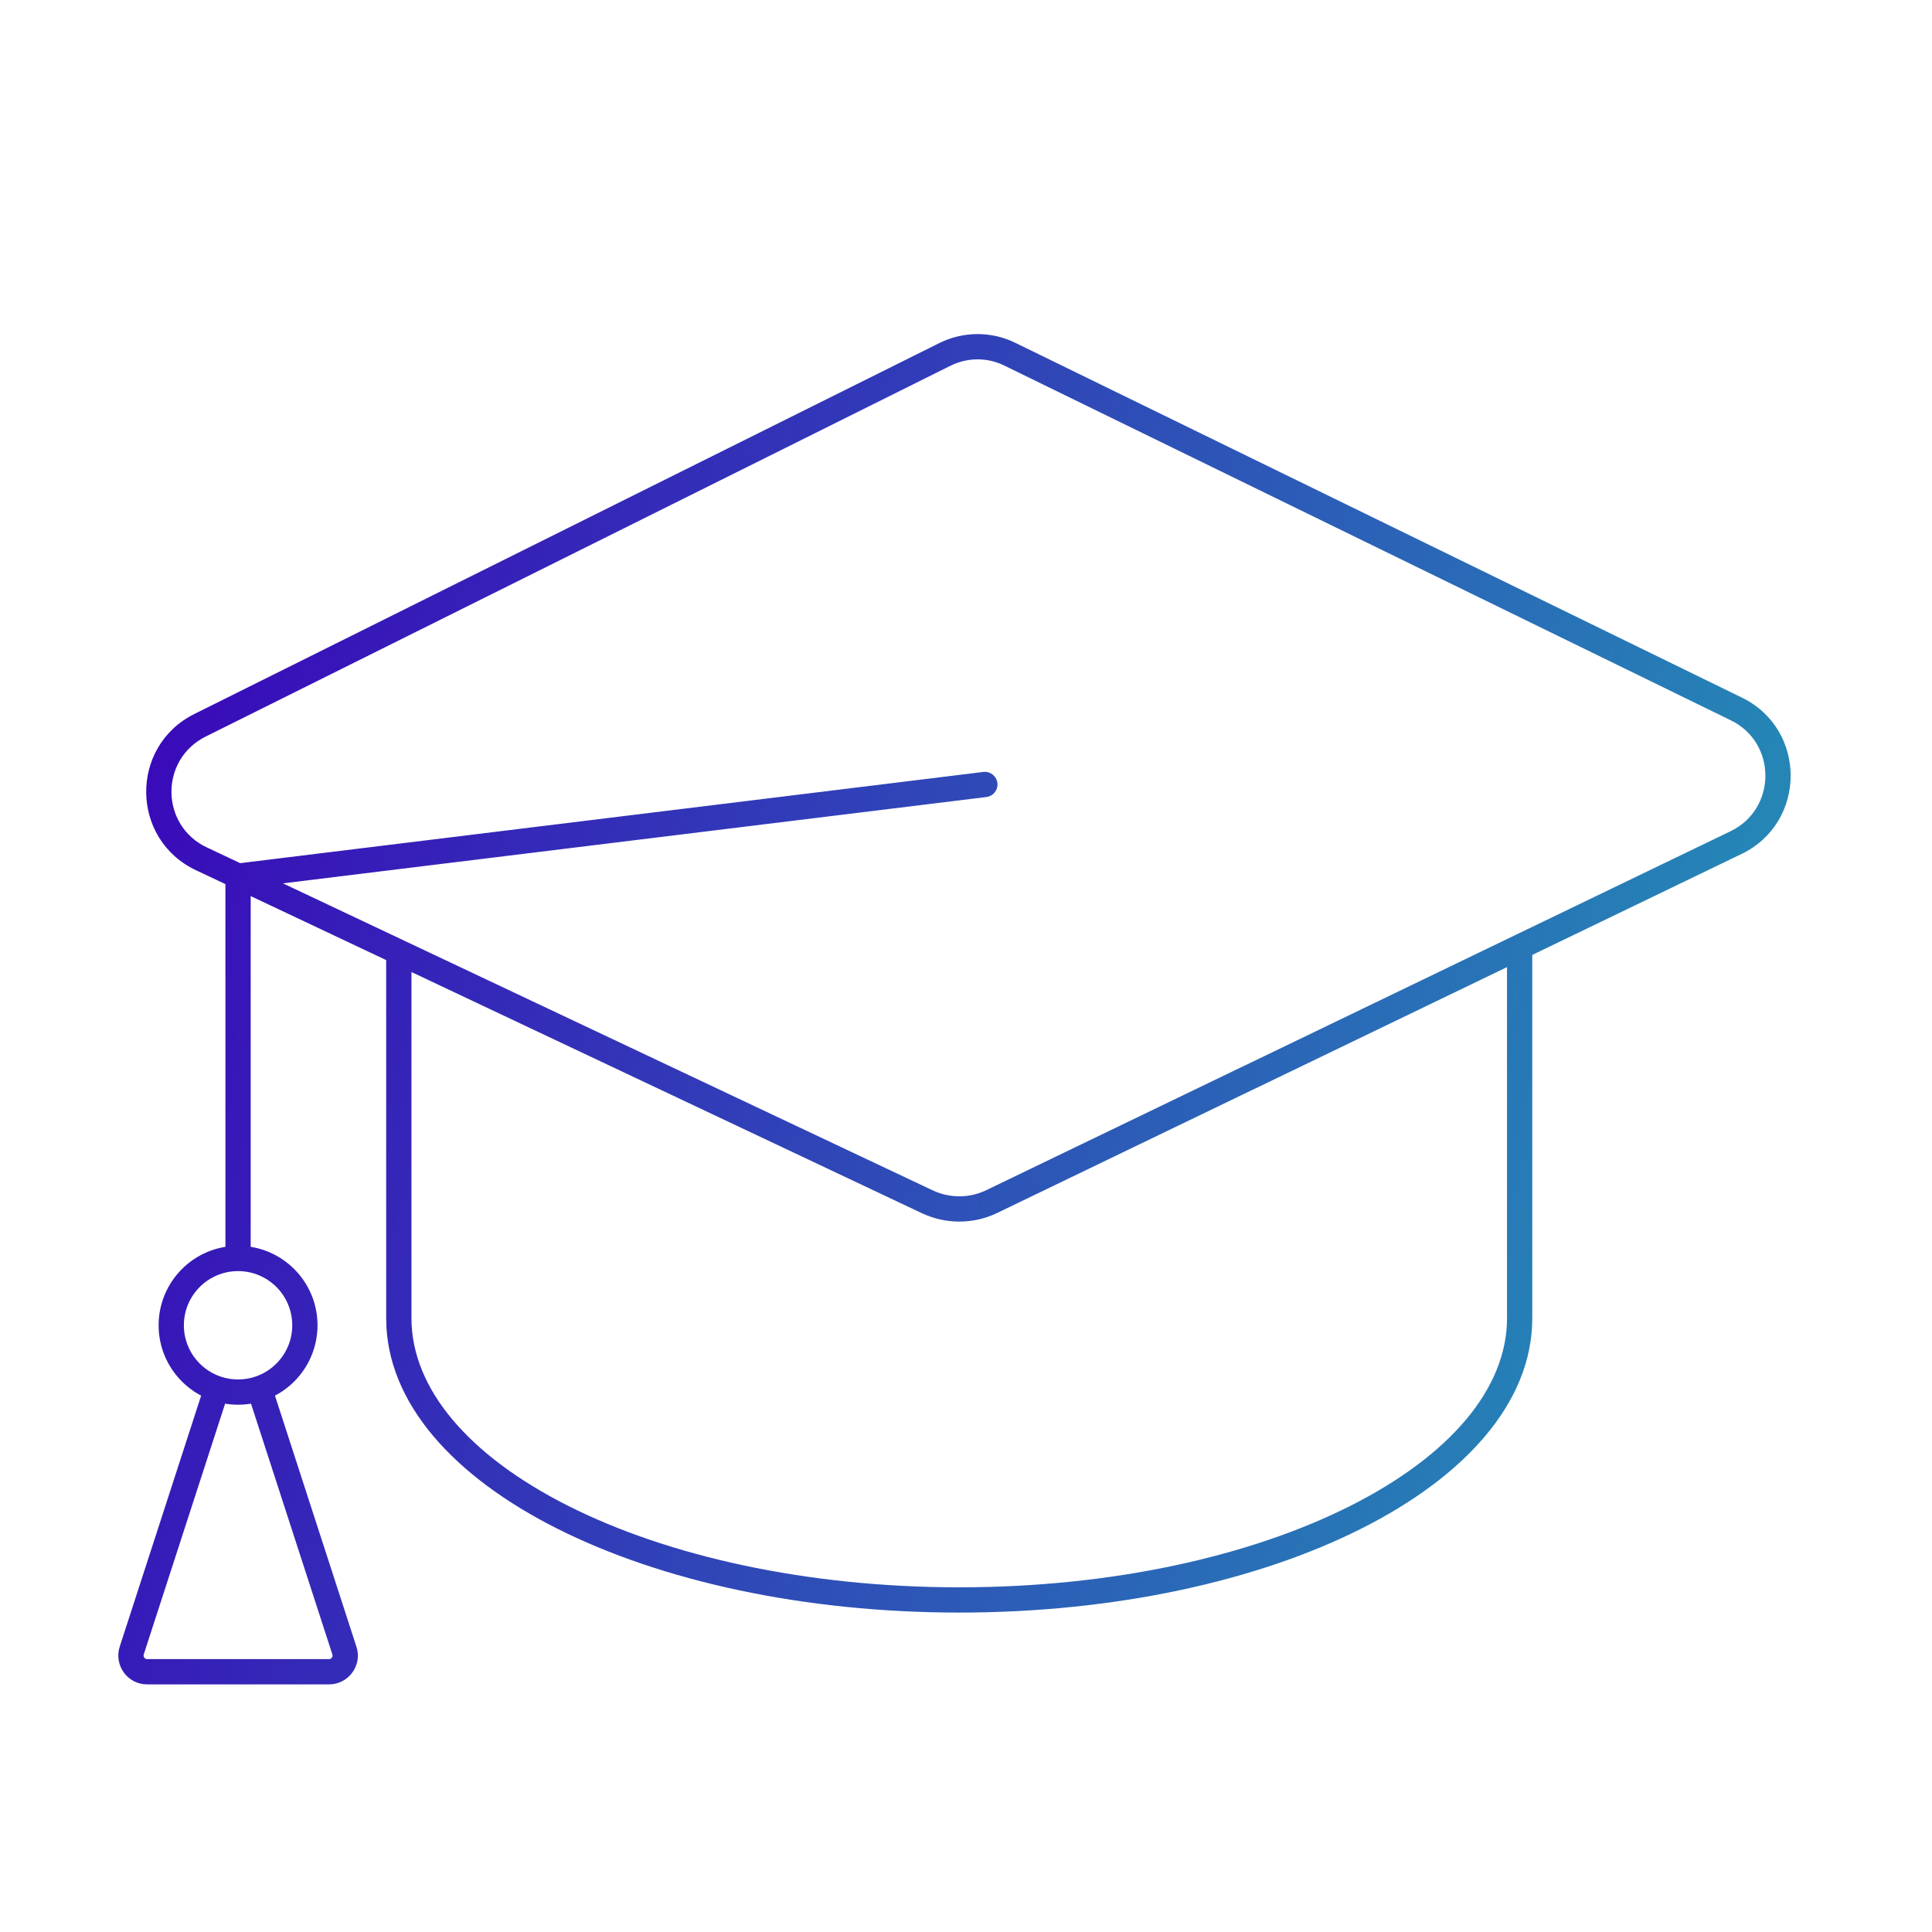
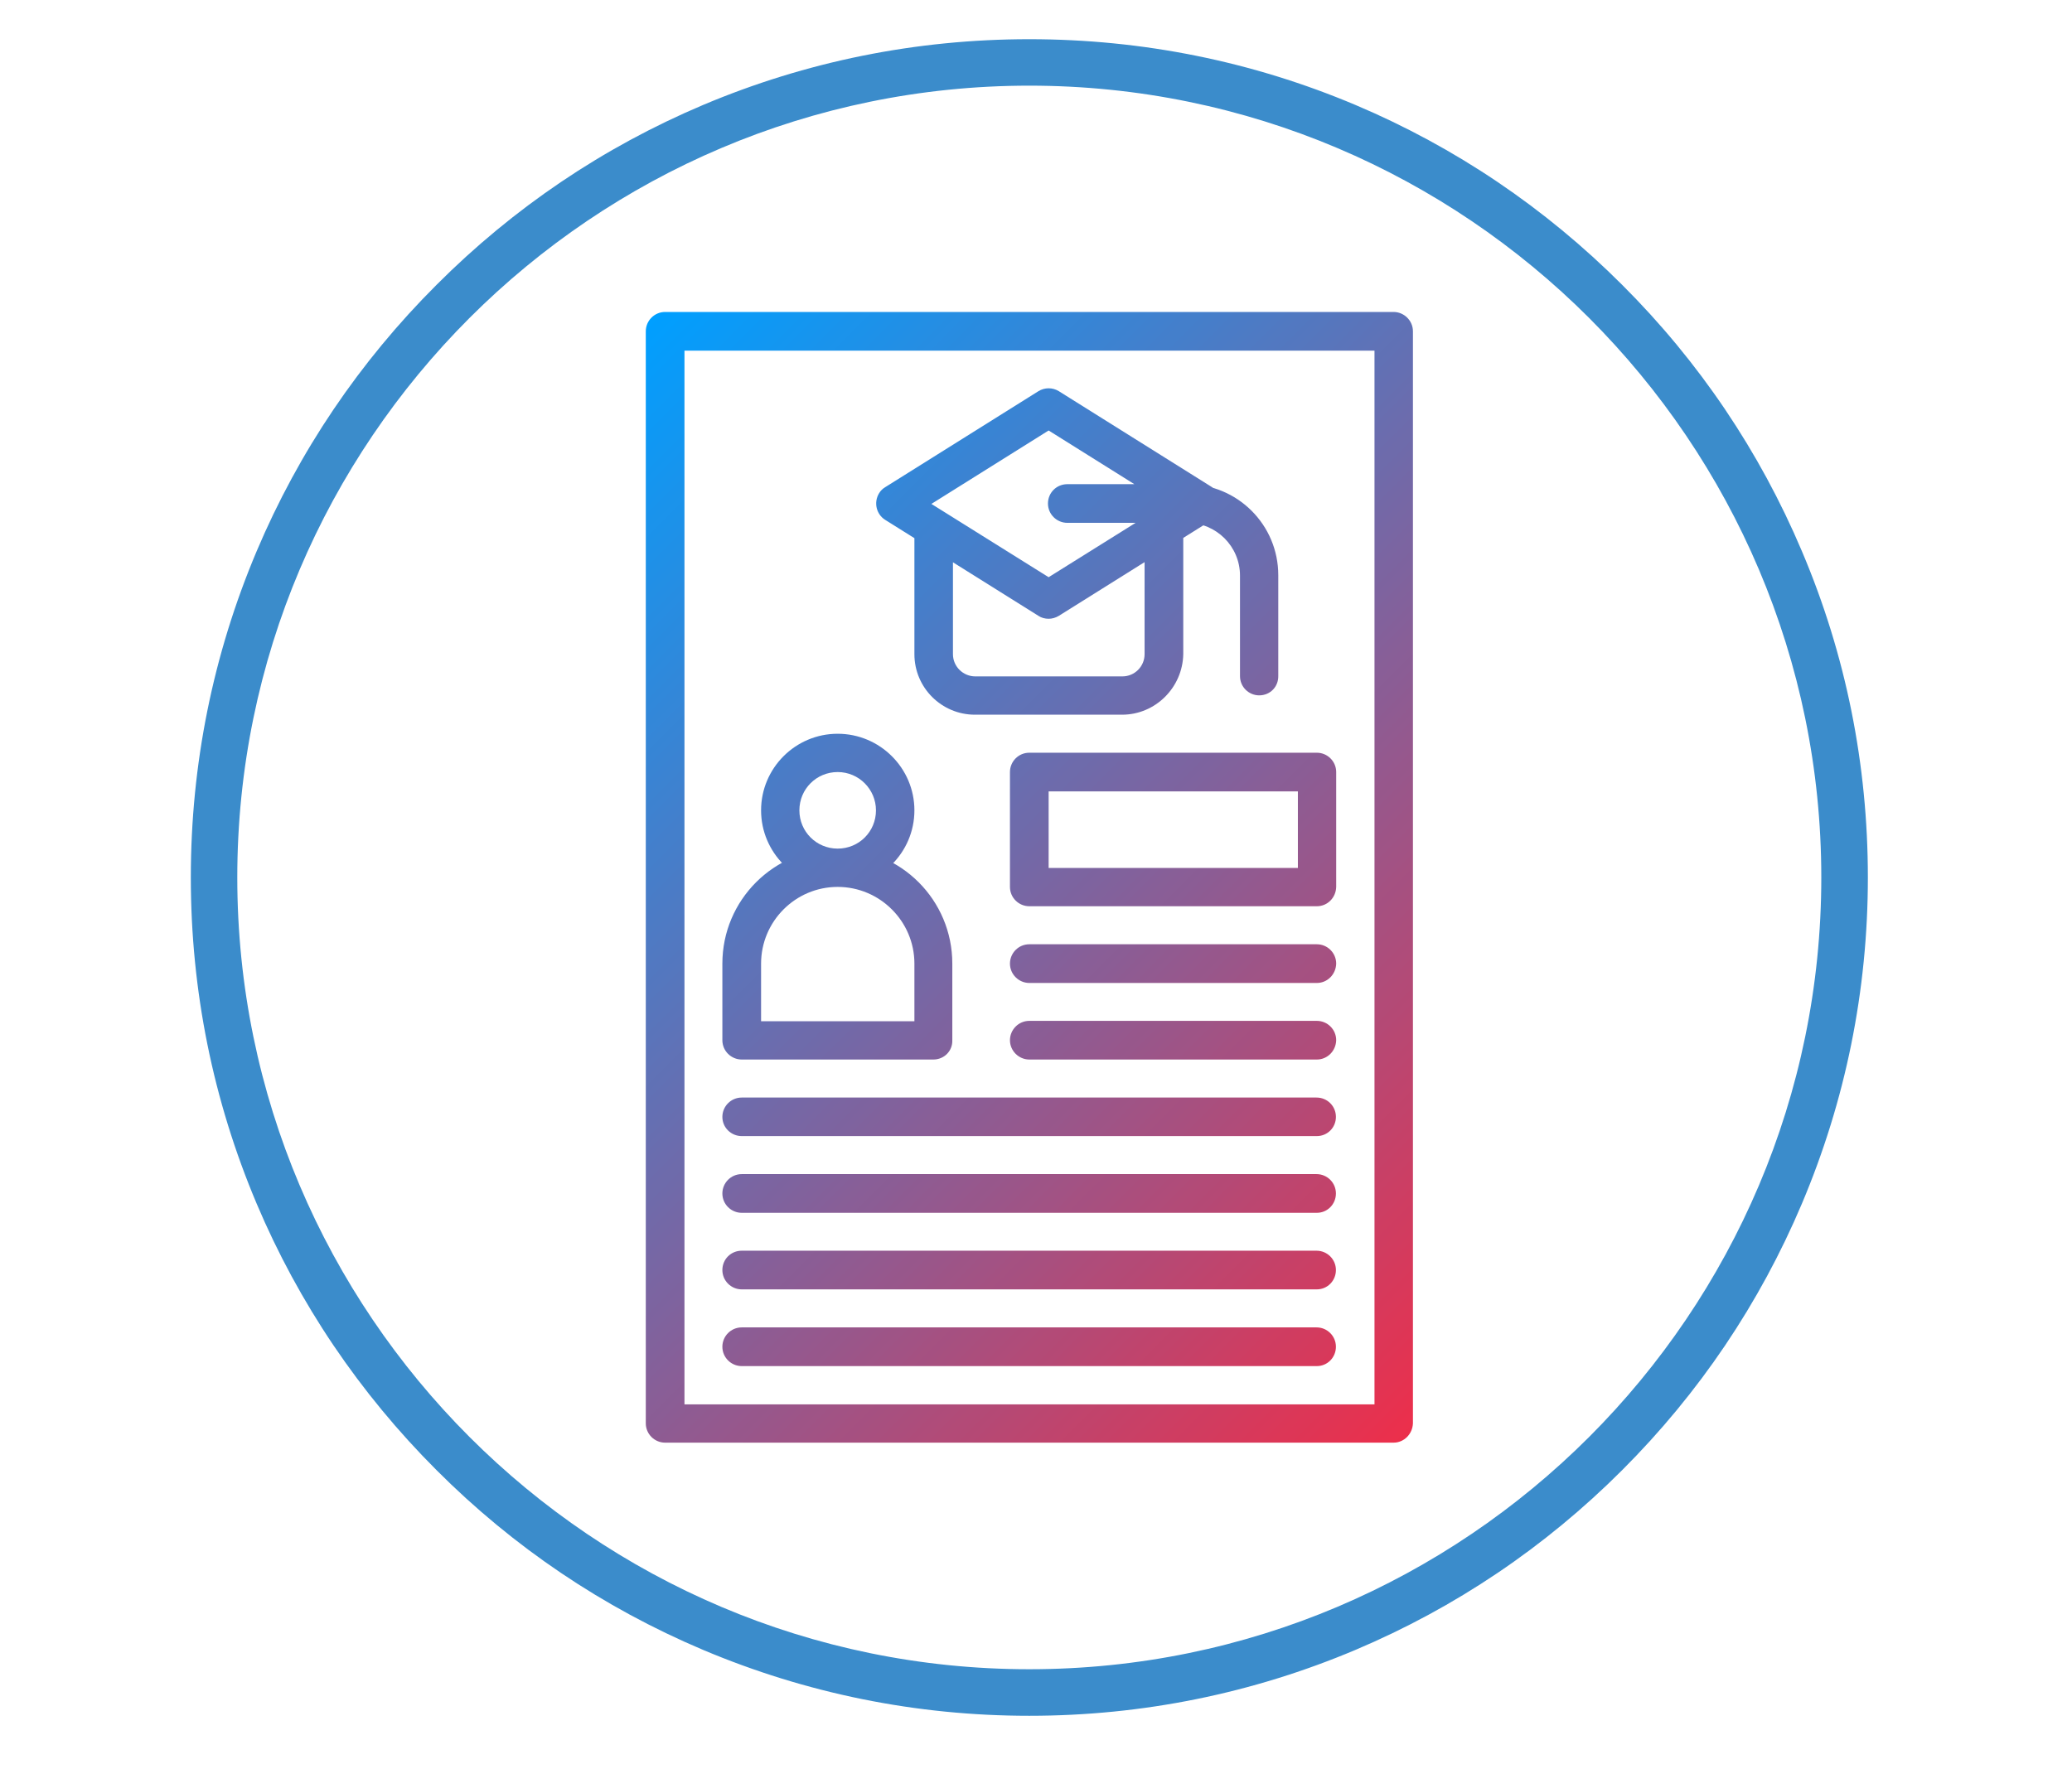
- <svg xmlns="http://www.w3.org/2000/svg" width="98" height="98" viewBox="0 0 98 98" fill="none">
-   <path d="M88.062 42.74L88.34 43.317L88.341 43.317L88.062 42.74ZM63.397 54.638V55.279C63.493 55.279 63.588 55.257 63.675 55.215L63.397 54.638ZM63.39 54.638V53.997C63.293 53.997 63.198 54.019 63.111 54.061L63.39 54.638ZM50.297 60.953L50.575 61.53L50.575 61.53L50.297 60.953ZM47.053 60.967L46.779 61.547L46.782 61.548L47.053 60.967ZM10.222 43.566L10.496 42.986L10.494 42.986L10.222 43.566ZM10.149 36.788L10.435 37.361L10.435 37.361L10.149 36.788ZM47.907 17.988L48.193 18.562L48.195 18.561L47.907 17.988ZM51.238 17.974L50.953 18.548L50.957 18.55L51.238 17.974ZM88.076 35.962L87.795 36.538L87.795 36.538L88.076 35.962ZM77.724 66.862C77.724 66.508 77.438 66.221 77.084 66.221C76.73 66.221 76.443 66.508 76.443 66.862H77.724ZM20.871 66.862C20.871 66.508 20.584 66.221 20.23 66.221C19.876 66.221 19.589 66.508 19.589 66.862H20.871ZM76.442 66.855C76.442 67.209 76.729 67.496 77.083 67.496C77.437 67.496 77.724 67.209 77.724 66.855H76.442ZM77.724 48.309C77.724 47.955 77.437 47.668 77.083 47.668C76.729 47.668 76.442 47.955 76.442 48.309H77.724ZM19.589 66.855C19.589 67.209 19.876 67.496 20.23 67.496C20.584 67.496 20.871 67.209 20.871 66.855H19.589ZM20.871 48.309C20.871 47.955 20.584 47.668 20.23 47.668C19.876 47.668 19.589 47.955 19.589 48.309H20.871ZM50.034 40.429C50.386 40.386 50.635 40.066 50.592 39.715C50.549 39.364 50.229 39.114 49.878 39.157L50.034 40.429ZM12.075 44.442L11.997 43.806C11.676 43.845 11.434 44.118 11.434 44.442H12.075ZM11.434 63.408C11.434 63.762 11.721 64.049 12.075 64.049C12.429 64.049 12.716 63.762 12.716 63.408H11.434ZM17.471 83.728L16.861 83.925L16.862 83.928L17.471 83.728ZM6.681 83.728L6.071 83.53L6.07 83.535L6.681 83.728ZM87.783 42.163L63.118 54.061L63.675 55.215L88.34 43.317L87.783 42.163ZM63.397 53.997H63.39V55.279H63.397V53.997ZM63.111 54.061L50.018 60.376L50.575 61.53L63.668 55.215L63.111 54.061ZM50.018 60.376C49.174 60.783 48.18 60.785 47.323 60.386L46.782 61.548C47.982 62.106 49.378 62.107 50.575 61.53L50.018 60.376ZM10.494 42.986C8.127 41.874 8.09 38.528 10.435 37.361L9.864 36.214C6.561 37.857 6.61 42.578 9.95 44.146L10.494 42.986ZM10.435 37.361L48.193 18.562L47.621 17.415L9.864 36.214L10.435 37.361ZM48.195 18.561C49.067 18.122 50.086 18.117 50.953 18.548L51.523 17.4C50.291 16.788 48.847 16.797 47.619 17.416L48.195 18.561ZM50.957 18.55L87.795 36.538L88.357 35.386L51.519 17.398L50.957 18.55ZM87.795 36.538C90.138 37.679 90.133 41.027 87.783 42.163L88.341 43.317C91.653 41.716 91.663 36.997 88.357 35.386L87.795 36.538ZM76.443 66.862C76.443 70.437 73.545 73.845 68.471 76.397C63.435 78.93 56.432 80.516 48.66 80.516V81.797C56.589 81.797 63.797 80.183 69.047 77.542C74.26 74.92 77.724 71.18 77.724 66.862H76.443ZM48.66 80.516C40.889 80.516 33.884 78.93 28.846 76.397C23.77 73.844 20.871 70.437 20.871 66.862H19.589C19.589 71.18 23.055 74.92 28.27 77.542C33.522 80.183 40.732 81.797 48.66 81.797V80.516ZM77.724 66.855V48.309H76.442V66.855H77.724ZM20.871 66.855V48.309H19.589V66.855H20.871ZM49.878 39.157L11.997 43.806L12.153 45.078L50.034 40.429L49.878 39.157ZM11.434 44.442V63.408H12.716V44.442H11.434ZM14.824 67.224C14.824 68.742 13.593 69.972 12.076 69.972V71.254C14.301 71.254 16.106 69.45 16.106 67.224H14.824ZM12.076 69.972C10.558 69.972 9.327 68.742 9.327 67.224H8.046C8.046 69.45 9.85 71.254 12.076 71.254V69.972ZM9.327 67.224C9.327 65.706 10.558 64.476 12.076 64.476V63.194C9.85 63.194 8.046 64.998 8.046 67.224H9.327ZM12.076 64.476C13.593 64.476 14.824 65.706 14.824 67.224H16.106C16.106 64.998 14.301 63.194 12.076 63.194V64.476ZM12.545 70.623L16.861 83.925L18.08 83.53L13.764 70.227L12.545 70.623ZM16.862 83.928C16.897 84.035 16.817 84.158 16.689 84.158V85.44C17.676 85.44 18.392 84.477 18.08 83.527L16.862 83.928ZM16.689 84.158H7.463V85.44H16.689V84.158ZM7.463 84.158C7.345 84.158 7.254 84.042 7.292 83.92L6.07 83.535C5.775 84.47 6.466 85.44 7.463 85.44V84.158ZM7.29 83.925L11.606 70.623L10.387 70.227L6.071 83.53L7.29 83.925ZM47.326 60.388L10.496 42.986L9.948 44.145L46.779 61.547L47.326 60.388Z" fill="url(#paint0_linear_11108_65903)" />
+ <svg xmlns="http://www.w3.org/2000/svg" width="82" zoomAndPan="magnify" viewBox="0 0 61.5 52.5" height="70" preserveAspectRatio="xMidYMid meet" version="1.0">
  <defs>
-     <linearGradient id="paint0_linear_11108_65903" x1="6.642" y1="17.587" x2="89.908" y2="40.786" gradientUnits="userSpaceOnUse">
-       <stop stop-color="#3B00B9" />
-       <stop offset="1" stop-color="#2586B6" />
+     <clipPath id="249d77c0c9">
+       <path d="M 5.664 1.164 L 55.441 1.164 L 55.441 50.941 L 5.664 50.941 Z M 5.664 1.164 " clip-rule="nonzero" />
+     </clipPath>
+     <clipPath id="533b852fee">
+       <path d="M 19 9 L 42 9 L 42 43 L 19 43 Z M 19 9 " clip-rule="nonzero" />
+     </clipPath>
+     <clipPath id="c9a247de79">
+       <path d="M 41.363 42.832 L 19.742 42.832 C 19.43 42.832 19.168 42.578 19.168 42.258 L 19.168 9.836 C 19.168 9.523 19.422 9.262 19.742 9.262 L 41.363 9.262 C 41.672 9.262 41.938 9.516 41.938 9.836 L 41.938 42.258 C 41.926 42.578 41.672 42.832 41.363 42.832 Z M 20.316 41.695 L 40.797 41.695 L 40.797 10.41 L 20.316 10.41 Z M 31.125 18.371 C 31.02 18.371 30.91 18.344 30.824 18.285 L 26.273 15.434 C 26.012 15.27 25.926 14.922 26.09 14.648 C 26.137 14.57 26.195 14.512 26.273 14.465 L 30.824 11.613 C 31.008 11.5 31.242 11.5 31.426 11.613 L 35.977 14.465 C 36.238 14.629 36.328 14.977 36.16 15.25 C 36.113 15.328 36.055 15.387 35.977 15.434 L 31.426 18.285 C 31.328 18.344 31.223 18.371 31.125 18.371 Z M 27.645 14.961 L 31.125 17.137 L 34.605 14.961 L 31.125 12.781 Z M 33.305 21.219 L 28.938 21.219 C 27.945 21.219 27.141 20.414 27.141 19.422 L 27.141 15.68 C 27.141 15.367 27.391 15.105 27.715 15.105 C 28.023 15.105 28.285 15.359 28.285 15.68 L 28.285 19.422 C 28.285 19.789 28.586 20.082 28.949 20.082 L 33.312 20.082 C 33.684 20.082 33.973 19.781 33.973 19.422 L 33.973 15.68 C 33.973 15.367 34.227 15.105 34.547 15.105 C 34.859 15.105 35.121 15.359 35.121 15.68 L 35.121 19.422 C 35.102 20.414 34.293 21.219 33.305 21.219 Z M 37.375 20.645 C 37.066 20.645 36.805 20.395 36.805 20.074 L 36.805 17.09 C 36.805 16.223 36.102 15.523 35.238 15.523 L 31.68 15.523 C 31.367 15.523 31.105 15.27 31.105 14.949 C 31.105 14.629 31.359 14.375 31.68 14.375 L 35.238 14.375 C 36.734 14.375 37.941 15.582 37.941 17.078 L 37.941 20.062 C 37.949 20.395 37.695 20.645 37.375 20.645 Z M 24.863 26.332 C 23.609 26.332 22.59 25.312 22.59 24.059 C 22.59 22.805 23.609 21.785 24.863 21.785 C 26.117 21.785 27.141 22.805 27.141 24.059 C 27.141 25.312 26.117 26.332 24.863 26.332 Z M 24.863 22.922 C 24.234 22.922 23.727 23.426 23.727 24.059 C 23.727 24.691 24.234 25.195 24.863 25.195 C 25.496 25.195 26 24.691 26 24.059 C 26 23.438 25.496 22.922 24.863 22.922 Z M 27.703 31.457 L 22.016 31.457 C 21.703 31.457 21.441 31.203 21.441 30.883 L 21.441 28.609 C 21.441 26.723 22.969 25.195 24.855 25.195 C 26.742 25.195 28.266 26.723 28.266 28.609 L 28.266 30.883 C 28.277 31.203 28.023 31.457 27.703 31.457 Z M 22.59 30.32 L 27.141 30.32 L 27.141 28.609 C 27.141 27.355 26.117 26.332 24.863 26.332 C 23.609 26.332 22.59 27.355 22.59 28.609 Z M 39.086 26.906 L 30.551 26.906 C 30.242 26.906 29.977 26.656 29.977 26.332 L 29.977 22.922 C 29.977 22.609 30.23 22.348 30.551 22.348 L 39.086 22.348 C 39.398 22.348 39.66 22.602 39.66 22.922 L 39.66 26.332 C 39.652 26.656 39.398 26.906 39.086 26.906 Z M 31.125 25.77 L 38.523 25.77 L 38.523 23.496 L 31.125 23.496 Z M 39.086 29.184 L 30.551 29.184 C 30.242 29.184 29.977 28.93 29.977 28.609 C 29.977 28.297 30.23 28.035 30.551 28.035 L 39.086 28.035 C 39.398 28.035 39.66 28.289 39.66 28.609 C 39.652 28.93 39.398 29.184 39.086 29.184 Z M 39.086 31.457 L 30.551 31.457 C 30.242 31.457 29.977 31.203 29.977 30.883 C 29.977 30.574 30.23 30.309 30.551 30.309 L 39.086 30.309 C 39.398 30.309 39.66 30.562 39.66 30.883 C 39.652 31.203 39.398 31.457 39.086 31.457 Z M 39.086 33.73 L 22.016 33.73 C 21.703 33.73 21.441 33.48 21.441 33.16 C 21.441 32.848 21.695 32.586 22.016 32.586 L 39.078 32.586 C 39.391 32.586 39.652 32.836 39.652 33.16 C 39.652 33.48 39.398 33.73 39.086 33.73 Z M 39.086 36.008 L 22.016 36.008 C 21.703 36.008 21.441 35.754 21.441 35.434 C 21.441 35.121 21.695 34.859 22.016 34.859 L 39.078 34.859 C 39.391 34.859 39.652 35.113 39.652 35.434 C 39.652 35.754 39.398 36.008 39.086 36.008 Z M 39.086 38.281 L 22.016 38.281 C 21.703 38.281 21.441 38.027 21.441 37.707 C 21.441 37.387 21.695 37.133 22.016 37.133 L 39.078 37.133 C 39.391 37.133 39.652 37.387 39.652 37.707 C 39.652 38.027 39.398 38.281 39.086 38.281 Z M 39.086 40.559 L 22.016 40.559 C 21.703 40.559 21.441 40.305 21.441 39.984 C 21.441 39.672 21.695 39.41 22.016 39.41 L 39.078 39.41 C 39.391 39.41 39.652 39.664 39.652 39.984 C 39.652 40.305 39.398 40.559 39.086 40.559 Z M 39.086 40.559 " clip-rule="nonzero" />
+     </clipPath>
+     <linearGradient x1="111.1" gradientTransform="matrix(0.0972186, 0, 0, -0.0972186, 5.663722, 51.1341)" y1="402.9" x2="400.85" gradientUnits="userSpaceOnUse" y2="113.15" id="2235910d8d">
+       <stop stop-opacity="1" stop-color="rgb(0%, 62.399%, 100%)" offset="0" />
+       <stop stop-opacity="1" stop-color="rgb(0.076%, 62.363%, 99.94%)" offset="0.008" />
+       <stop stop-opacity="1" stop-color="rgb(0.517%, 62.152%, 99.603%)" offset="0.012" />
+       <stop stop-opacity="1" stop-color="rgb(0.883%, 61.978%, 99.324%)" offset="0.016" />
+       <stop stop-opacity="1" stop-color="rgb(1.25%, 61.804%, 99.045%)" offset="0.02" />
+       <stop stop-opacity="1" stop-color="rgb(1.616%, 61.63%, 98.766%)" offset="0.023" />
+       <stop stop-opacity="1" stop-color="rgb(1.981%, 61.456%, 98.486%)" offset="0.027" />
+       <stop stop-opacity="1" stop-color="rgb(2.347%, 61.282%, 98.207%)" offset="0.031" />
+       <stop stop-opacity="1" stop-color="rgb(2.711%, 61.108%, 97.928%)" offset="0.035" />
+       <stop stop-opacity="1" stop-color="rgb(3.078%, 60.934%, 97.649%)" offset="0.039" />
+       <stop stop-opacity="1" stop-color="rgb(3.444%, 60.76%, 97.369%)" offset="0.043" />
+       <stop stop-opacity="1" stop-color="rgb(3.81%, 60.587%, 97.09%)" offset="0.047" />
+       <stop stop-opacity="1" stop-color="rgb(4.175%, 60.413%, 96.811%)" offset="0.051" />
+       <stop stop-opacity="1" stop-color="rgb(4.541%, 60.239%, 96.532%)" offset="0.055" />
+       <stop stop-opacity="1" stop-color="rgb(4.907%, 60.065%, 96.252%)" offset="0.059" />
+       <stop stop-opacity="1" stop-color="rgb(5.273%, 59.891%, 95.973%)" offset="0.062" />
+       <stop stop-opacity="1" stop-color="rgb(5.638%, 59.717%, 95.694%)" offset="0.066" />
+       <stop stop-opacity="1" stop-color="rgb(6.004%, 59.543%, 95.416%)" offset="0.07" />
+       <stop stop-opacity="1" stop-color="rgb(6.371%, 59.369%, 95.137%)" offset="0.074" />
+       <stop stop-opacity="1" stop-color="rgb(6.737%, 59.195%, 94.858%)" offset="0.078" />
+       <stop stop-opacity="1" stop-color="rgb(7.101%, 59.021%, 94.579%)" offset="0.082" />
+       <stop stop-opacity="1" stop-color="rgb(7.468%, 58.847%, 94.299%)" offset="0.086" />
+       <stop stop-opacity="1" stop-color="rgb(7.834%, 58.673%, 94.02%)" offset="0.09" />
+       <stop stop-opacity="1" stop-color="rgb(8.2%, 58.499%, 93.741%)" offset="0.094" />
+       <stop stop-opacity="1" stop-color="rgb(8.565%, 58.325%, 93.462%)" offset="0.098" />
+       <stop stop-opacity="1" stop-color="rgb(8.931%, 58.151%, 93.182%)" offset="0.102" />
+       <stop stop-opacity="1" stop-color="rgb(9.296%, 57.977%, 92.903%)" offset="0.105" />
+       <stop stop-opacity="1" stop-color="rgb(9.662%, 57.803%, 92.624%)" offset="0.109" />
+       <stop stop-opacity="1" stop-color="rgb(10.028%, 57.628%, 92.345%)" offset="0.113" />
+       <stop stop-opacity="1" stop-color="rgb(10.394%, 57.454%, 92.065%)" offset="0.117" />
+       <stop stop-opacity="1" stop-color="rgb(10.759%, 57.28%, 91.786%)" offset="0.121" />
+       <stop stop-opacity="1" stop-color="rgb(11.125%, 57.106%, 91.507%)" offset="0.125" />
+       <stop stop-opacity="1" stop-color="rgb(11.491%, 56.932%, 91.228%)" offset="0.129" />
+       <stop stop-opacity="1" stop-color="rgb(11.858%, 56.758%, 90.948%)" offset="0.133" />
+       <stop stop-opacity="1" stop-color="rgb(12.222%, 56.584%, 90.669%)" offset="0.137" />
+       <stop stop-opacity="1" stop-color="rgb(12.589%, 56.41%, 90.39%)" offset="0.141" />
+       <stop stop-opacity="1" stop-color="rgb(12.955%, 56.236%, 90.111%)" offset="0.145" />
+       <stop stop-opacity="1" stop-color="rgb(13.321%, 56.062%, 89.832%)" offset="0.148" />
+       <stop stop-opacity="1" stop-color="rgb(13.686%, 55.888%, 89.552%)" offset="0.152" />
+       <stop stop-opacity="1" stop-color="rgb(14.052%, 55.714%, 89.273%)" offset="0.156" />
+       <stop stop-opacity="1" stop-color="rgb(14.418%, 55.54%, 88.994%)" offset="0.16" />
+       <stop stop-opacity="1" stop-color="rgb(14.784%, 55.367%, 88.715%)" offset="0.164" />
+       <stop stop-opacity="1" stop-color="rgb(15.149%, 55.193%, 88.435%)" offset="0.168" />
+       <stop stop-opacity="1" stop-color="rgb(15.515%, 55.019%, 88.156%)" offset="0.172" />
+       <stop stop-opacity="1" stop-color="rgb(15.88%, 54.845%, 87.877%)" offset="0.176" />
+       <stop stop-opacity="1" stop-color="rgb(16.246%, 54.671%, 87.599%)" offset="0.18" />
+       <stop stop-opacity="1" stop-color="rgb(16.612%, 54.497%, 87.32%)" offset="0.184" />
+       <stop stop-opacity="1" stop-color="rgb(16.978%, 54.323%, 87.041%)" offset="0.188" />
+       <stop stop-opacity="1" stop-color="rgb(17.343%, 54.149%, 86.761%)" offset="0.191" />
+       <stop stop-opacity="1" stop-color="rgb(17.709%, 53.975%, 86.482%)" offset="0.195" />
+       <stop stop-opacity="1" stop-color="rgb(18.076%, 53.801%, 86.203%)" offset="0.199" />
+       <stop stop-opacity="1" stop-color="rgb(18.442%, 53.627%, 85.924%)" offset="0.203" />
+       <stop stop-opacity="1" stop-color="rgb(18.806%, 53.453%, 85.645%)" offset="0.207" />
+       <stop stop-opacity="1" stop-color="rgb(19.173%, 53.279%, 85.365%)" offset="0.211" />
+       <stop stop-opacity="1" stop-color="rgb(19.539%, 53.105%, 85.086%)" offset="0.215" />
+       <stop stop-opacity="1" stop-color="rgb(19.905%, 52.931%, 84.807%)" offset="0.219" />
+       <stop stop-opacity="1" stop-color="rgb(20.27%, 52.757%, 84.528%)" offset="0.223" />
+       <stop stop-opacity="1" stop-color="rgb(20.636%, 52.583%, 84.248%)" offset="0.227" />
+       <stop stop-opacity="1" stop-color="rgb(21.002%, 52.409%, 83.969%)" offset="0.23" />
+       <stop stop-opacity="1" stop-color="rgb(21.368%, 52.235%, 83.69%)" offset="0.234" />
+       <stop stop-opacity="1" stop-color="rgb(21.733%, 52.061%, 83.411%)" offset="0.238" />
+       <stop stop-opacity="1" stop-color="rgb(22.099%, 51.888%, 83.131%)" offset="0.242" />
+       <stop stop-opacity="1" stop-color="rgb(22.464%, 51.712%, 82.852%)" offset="0.246" />
+       <stop stop-opacity="1" stop-color="rgb(22.83%, 51.538%, 82.573%)" offset="0.25" />
+       <stop stop-opacity="1" stop-color="rgb(23.196%, 51.364%, 82.294%)" offset="0.254" />
+       <stop stop-opacity="1" stop-color="rgb(23.563%, 51.19%, 82.014%)" offset="0.258" />
+       <stop stop-opacity="1" stop-color="rgb(23.927%, 51.016%, 81.735%)" offset="0.262" />
+       <stop stop-opacity="1" stop-color="rgb(24.294%, 50.842%, 81.456%)" offset="0.266" />
+       <stop stop-opacity="1" stop-color="rgb(24.66%, 50.668%, 81.177%)" offset="0.27" />
+       <stop stop-opacity="1" stop-color="rgb(25.026%, 50.494%, 80.898%)" offset="0.273" />
+       <stop stop-opacity="1" stop-color="rgb(25.391%, 50.32%, 80.618%)" offset="0.277" />
+       <stop stop-opacity="1" stop-color="rgb(25.757%, 50.146%, 80.339%)" offset="0.281" />
+       <stop stop-opacity="1" stop-color="rgb(26.123%, 49.973%, 80.06%)" offset="0.285" />
+       <stop stop-opacity="1" stop-color="rgb(26.489%, 49.799%, 79.781%)" offset="0.289" />
+       <stop stop-opacity="1" stop-color="rgb(26.854%, 49.625%, 79.501%)" offset="0.293" />
+       <stop stop-opacity="1" stop-color="rgb(27.22%, 49.451%, 79.224%)" offset="0.297" />
+       <stop stop-opacity="1" stop-color="rgb(27.586%, 49.277%, 78.944%)" offset="0.301" />
+       <stop stop-opacity="1" stop-color="rgb(27.953%, 49.103%, 78.665%)" offset="0.305" />
+       <stop stop-opacity="1" stop-color="rgb(28.317%, 48.929%, 78.386%)" offset="0.309" />
+       <stop stop-opacity="1" stop-color="rgb(28.683%, 48.755%, 78.107%)" offset="0.312" />
+       <stop stop-opacity="1" stop-color="rgb(29.048%, 48.581%, 77.827%)" offset="0.316" />
+       <stop stop-opacity="1" stop-color="rgb(29.414%, 48.407%, 77.548%)" offset="0.32" />
+       <stop stop-opacity="1" stop-color="rgb(29.781%, 48.233%, 77.269%)" offset="0.324" />
+       <stop stop-opacity="1" stop-color="rgb(30.147%, 48.059%, 76.99%)" offset="0.328" />
+       <stop stop-opacity="1" stop-color="rgb(30.511%, 47.885%, 76.711%)" offset="0.332" />
+       <stop stop-opacity="1" stop-color="rgb(30.878%, 47.711%, 76.431%)" offset="0.336" />
+       <stop stop-opacity="1" stop-color="rgb(31.244%, 47.537%, 76.152%)" offset="0.34" />
+       <stop stop-opacity="1" stop-color="rgb(31.61%, 47.363%, 75.873%)" offset="0.344" />
+       <stop stop-opacity="1" stop-color="rgb(31.975%, 47.189%, 75.594%)" offset="0.348" />
+       <stop stop-opacity="1" stop-color="rgb(32.341%, 47.015%, 75.314%)" offset="0.352" />
+       <stop stop-opacity="1" stop-color="rgb(32.707%, 46.841%, 75.035%)" offset="0.355" />
+       <stop stop-opacity="1" stop-color="rgb(33.073%, 46.667%, 74.756%)" offset="0.359" />
+       <stop stop-opacity="1" stop-color="rgb(33.438%, 46.494%, 74.477%)" offset="0.363" />
+       <stop stop-opacity="1" stop-color="rgb(33.804%, 46.32%, 74.197%)" offset="0.367" />
+       <stop stop-opacity="1" stop-color="rgb(34.171%, 46.146%, 73.918%)" offset="0.371" />
+       <stop stop-opacity="1" stop-color="rgb(34.537%, 45.972%, 73.639%)" offset="0.375" />
+       <stop stop-opacity="1" stop-color="rgb(34.901%, 45.796%, 73.36%)" offset="0.379" />
+       <stop stop-opacity="1" stop-color="rgb(35.268%, 45.622%, 73.08%)" offset="0.383" />
+       <stop stop-opacity="1" stop-color="rgb(35.632%, 45.448%, 72.801%)" offset="0.387" />
+       <stop stop-opacity="1" stop-color="rgb(35.999%, 45.274%, 72.522%)" offset="0.391" />
+       <stop stop-opacity="1" stop-color="rgb(36.365%, 45.1%, 72.243%)" offset="0.395" />
+       <stop stop-opacity="1" stop-color="rgb(36.731%, 44.926%, 71.964%)" offset="0.398" />
+       <stop stop-opacity="1" stop-color="rgb(37.096%, 44.753%, 71.684%)" offset="0.402" />
+       <stop stop-opacity="1" stop-color="rgb(37.462%, 44.579%, 71.407%)" offset="0.406" />
+       <stop stop-opacity="1" stop-color="rgb(37.828%, 44.405%, 71.127%)" offset="0.41" />
+       <stop stop-opacity="1" stop-color="rgb(38.194%, 44.231%, 70.848%)" offset="0.414" />
+       <stop stop-opacity="1" stop-color="rgb(38.559%, 44.057%, 70.569%)" offset="0.418" />
+       <stop stop-opacity="1" stop-color="rgb(38.925%, 43.883%, 70.29%)" offset="0.422" />
+       <stop stop-opacity="1" stop-color="rgb(39.291%, 43.709%, 70.01%)" offset="0.426" />
+       <stop stop-opacity="1" stop-color="rgb(39.658%, 43.535%, 69.731%)" offset="0.43" />
+       <stop stop-opacity="1" stop-color="rgb(40.022%, 43.361%, 69.452%)" offset="0.434" />
+       <stop stop-opacity="1" stop-color="rgb(40.388%, 43.187%, 69.173%)" offset="0.438" />
+       <stop stop-opacity="1" stop-color="rgb(40.755%, 43.013%, 68.893%)" offset="0.441" />
+       <stop stop-opacity="1" stop-color="rgb(41.121%, 42.839%, 68.614%)" offset="0.445" />
+       <stop stop-opacity="1" stop-color="rgb(41.486%, 42.665%, 68.335%)" offset="0.449" />
+       <stop stop-opacity="1" stop-color="rgb(41.852%, 42.491%, 68.056%)" offset="0.453" />
+       <stop stop-opacity="1" stop-color="rgb(42.216%, 42.317%, 67.776%)" offset="0.457" />
+       <stop stop-opacity="1" stop-color="rgb(42.583%, 42.143%, 67.497%)" offset="0.461" />
+       <stop stop-opacity="1" stop-color="rgb(42.949%, 41.969%, 67.218%)" offset="0.465" />
+       <stop stop-opacity="1" stop-color="rgb(43.315%, 41.795%, 66.939%)" offset="0.469" />
+       <stop stop-opacity="1" stop-color="rgb(43.68%, 41.621%, 66.66%)" offset="0.473" />
+       <stop stop-opacity="1" stop-color="rgb(44.046%, 41.447%, 66.38%)" offset="0.477" />
+       <stop stop-opacity="1" stop-color="rgb(44.412%, 41.273%, 66.101%)" offset="0.48" />
+       <stop stop-opacity="1" stop-color="rgb(44.778%, 41.1%, 65.822%)" offset="0.484" />
+       <stop stop-opacity="1" stop-color="rgb(45.143%, 40.926%, 65.543%)" offset="0.488" />
+       <stop stop-opacity="1" stop-color="rgb(45.509%, 40.752%, 65.263%)" offset="0.492" />
+       <stop stop-opacity="1" stop-color="rgb(45.876%, 40.578%, 64.984%)" offset="0.496" />
+       <stop stop-opacity="1" stop-color="rgb(46.242%, 40.404%, 64.705%)" offset="0.5" />
+       <stop stop-opacity="1" stop-color="rgb(46.606%, 40.23%, 64.426%)" offset="0.504" />
+       <stop stop-opacity="1" stop-color="rgb(46.973%, 40.056%, 64.146%)" offset="0.508" />
+       <stop stop-opacity="1" stop-color="rgb(47.337%, 39.88%, 63.867%)" offset="0.512" />
+       <stop stop-opacity="1" stop-color="rgb(47.704%, 39.706%, 63.588%)" offset="0.516" />
+       <stop stop-opacity="1" stop-color="rgb(48.07%, 39.532%, 63.309%)" offset="0.52" />
+       <stop stop-opacity="1" stop-color="rgb(48.436%, 39.359%, 63.031%)" offset="0.523" />
+       <stop stop-opacity="1" stop-color="rgb(48.801%, 39.185%, 62.752%)" offset="0.527" />
+       <stop stop-opacity="1" stop-color="rgb(49.167%, 39.011%, 62.473%)" offset="0.531" />
+       <stop stop-opacity="1" stop-color="rgb(49.533%, 38.837%, 62.193%)" offset="0.535" />
+       <stop stop-opacity="1" stop-color="rgb(49.899%, 38.663%, 61.914%)" offset="0.539" />
+       <stop stop-opacity="1" stop-color="rgb(50.264%, 38.489%, 61.635%)" offset="0.543" />
+       <stop stop-opacity="1" stop-color="rgb(50.63%, 38.315%, 61.356%)" offset="0.547" />
+       <stop stop-opacity="1" stop-color="rgb(50.996%, 38.141%, 61.076%)" offset="0.551" />
+       <stop stop-opacity="1" stop-color="rgb(51.363%, 37.967%, 60.797%)" offset="0.555" />
+       <stop stop-opacity="1" stop-color="rgb(51.727%, 37.793%, 60.518%)" offset="0.559" />
+       <stop stop-opacity="1" stop-color="rgb(52.094%, 37.619%, 60.239%)" offset="0.562" />
+       <stop stop-opacity="1" stop-color="rgb(52.46%, 37.445%, 59.959%)" offset="0.566" />
+       <stop stop-opacity="1" stop-color="rgb(52.826%, 37.271%, 59.68%)" offset="0.57" />
+       <stop stop-opacity="1" stop-color="rgb(53.191%, 37.097%, 59.401%)" offset="0.574" />
+       <stop stop-opacity="1" stop-color="rgb(53.557%, 36.923%, 59.122%)" offset="0.578" />
+       <stop stop-opacity="1" stop-color="rgb(53.922%, 36.749%, 58.842%)" offset="0.582" />
+       <stop stop-opacity="1" stop-color="rgb(54.288%, 36.575%, 58.563%)" offset="0.586" />
+       <stop stop-opacity="1" stop-color="rgb(54.654%, 36.401%, 58.284%)" offset="0.59" />
+       <stop stop-opacity="1" stop-color="rgb(55.02%, 36.227%, 58.005%)" offset="0.594" />
+       <stop stop-opacity="1" stop-color="rgb(55.385%, 36.053%, 57.726%)" offset="0.598" />
+       <stop stop-opacity="1" stop-color="rgb(55.751%, 35.88%, 57.446%)" offset="0.602" />
+       <stop stop-opacity="1" stop-color="rgb(56.117%, 35.706%, 57.167%)" offset="0.605" />
+       <stop stop-opacity="1" stop-color="rgb(56.483%, 35.532%, 56.888%)" offset="0.609" />
+       <stop stop-opacity="1" stop-color="rgb(56.848%, 35.358%, 56.609%)" offset="0.613" />
+       <stop stop-opacity="1" stop-color="rgb(57.214%, 35.184%, 56.329%)" offset="0.617" />
+       <stop stop-opacity="1" stop-color="rgb(57.581%, 35.01%, 56.05%)" offset="0.621" />
+       <stop stop-opacity="1" stop-color="rgb(57.947%, 34.836%, 55.771%)" offset="0.625" />
+       <stop stop-opacity="1" stop-color="rgb(58.311%, 34.662%, 55.492%)" offset="0.629" />
+       <stop stop-opacity="1" stop-color="rgb(58.678%, 34.488%, 55.214%)" offset="0.633" />
+       <stop stop-opacity="1" stop-color="rgb(59.044%, 34.312%, 54.935%)" offset="0.637" />
+       <stop stop-opacity="1" stop-color="rgb(59.41%, 34.138%, 54.655%)" offset="0.641" />
+       <stop stop-opacity="1" stop-color="rgb(59.775%, 33.965%, 54.376%)" offset="0.645" />
+       <stop stop-opacity="1" stop-color="rgb(60.141%, 33.791%, 54.097%)" offset="0.648" />
+       <stop stop-opacity="1" stop-color="rgb(60.506%, 33.617%, 53.818%)" offset="0.652" />
+       <stop stop-opacity="1" stop-color="rgb(60.872%, 33.443%, 53.539%)" offset="0.656" />
+       <stop stop-opacity="1" stop-color="rgb(61.238%, 33.269%, 53.259%)" offset="0.66" />
+       <stop stop-opacity="1" stop-color="rgb(61.604%, 33.095%, 52.98%)" offset="0.664" />
+       <stop stop-opacity="1" stop-color="rgb(61.969%, 32.921%, 52.701%)" offset="0.668" />
+       <stop stop-opacity="1" stop-color="rgb(62.335%, 32.747%, 52.422%)" offset="0.672" />
+       <stop stop-opacity="1" stop-color="rgb(62.701%, 32.573%, 52.142%)" offset="0.676" />
+       <stop stop-opacity="1" stop-color="rgb(63.068%, 32.399%, 51.863%)" offset="0.68" />
+       <stop stop-opacity="1" stop-color="rgb(63.432%, 32.225%, 51.584%)" offset="0.684" />
+       <stop stop-opacity="1" stop-color="rgb(63.799%, 32.051%, 51.305%)" offset="0.688" />
+       <stop stop-opacity="1" stop-color="rgb(64.165%, 31.877%, 51.025%)" offset="0.691" />
+       <stop stop-opacity="1" stop-color="rgb(64.531%, 31.703%, 50.746%)" offset="0.695" />
+       <stop stop-opacity="1" stop-color="rgb(64.896%, 31.529%, 50.467%)" offset="0.699" />
+       <stop stop-opacity="1" stop-color="rgb(65.262%, 31.355%, 50.188%)" offset="0.703" />
+       <stop stop-opacity="1" stop-color="rgb(65.628%, 31.181%, 49.908%)" offset="0.707" />
+       <stop stop-opacity="1" stop-color="rgb(65.994%, 31.007%, 49.629%)" offset="0.711" />
+       <stop stop-opacity="1" stop-color="rgb(66.359%, 30.833%, 49.35%)" offset="0.715" />
+       <stop stop-opacity="1" stop-color="rgb(66.725%, 30.659%, 49.071%)" offset="0.719" />
+       <stop stop-opacity="1" stop-color="rgb(67.09%, 30.486%, 48.792%)" offset="0.723" />
+       <stop stop-opacity="1" stop-color="rgb(67.456%, 30.312%, 48.512%)" offset="0.727" />
+       <stop stop-opacity="1" stop-color="rgb(67.822%, 30.138%, 48.233%)" offset="0.73" />
+       <stop stop-opacity="1" stop-color="rgb(68.188%, 29.964%, 47.954%)" offset="0.734" />
+       <stop stop-opacity="1" stop-color="rgb(68.553%, 29.79%, 47.675%)" offset="0.738" />
+       <stop stop-opacity="1" stop-color="rgb(68.919%, 29.616%, 47.395%)" offset="0.742" />
+       <stop stop-opacity="1" stop-color="rgb(69.286%, 29.442%, 47.116%)" offset="0.746" />
+       <stop stop-opacity="1" stop-color="rgb(69.652%, 29.268%, 46.838%)" offset="0.75" />
+       <stop stop-opacity="1" stop-color="rgb(70.016%, 29.094%, 46.559%)" offset="0.754" />
+       <stop stop-opacity="1" stop-color="rgb(70.383%, 28.92%, 46.28%)" offset="0.758" />
+       <stop stop-opacity="1" stop-color="rgb(70.749%, 28.746%, 46.001%)" offset="0.762" />
+       <stop stop-opacity="1" stop-color="rgb(71.115%, 28.572%, 45.721%)" offset="0.766" />
+       <stop stop-opacity="1" stop-color="rgb(71.48%, 28.397%, 45.442%)" offset="0.77" />
+       <stop stop-opacity="1" stop-color="rgb(71.846%, 28.223%, 45.163%)" offset="0.773" />
+       <stop stop-opacity="1" stop-color="rgb(72.212%, 28.049%, 44.884%)" offset="0.777" />
+       <stop stop-opacity="1" stop-color="rgb(72.578%, 27.875%, 44.604%)" offset="0.781" />
+       <stop stop-opacity="1" stop-color="rgb(72.943%, 27.701%, 44.325%)" offset="0.785" />
+       <stop stop-opacity="1" stop-color="rgb(73.309%, 27.527%, 44.046%)" offset="0.789" />
+       <stop stop-opacity="1" stop-color="rgb(73.674%, 27.353%, 43.767%)" offset="0.793" />
+       <stop stop-opacity="1" stop-color="rgb(74.04%, 27.179%, 43.488%)" offset="0.797" />
+       <stop stop-opacity="1" stop-color="rgb(74.406%, 27.005%, 43.208%)" offset="0.801" />
+       <stop stop-opacity="1" stop-color="rgb(74.773%, 26.831%, 42.929%)" offset="0.805" />
+       <stop stop-opacity="1" stop-color="rgb(75.137%, 26.657%, 42.65%)" offset="0.809" />
+       <stop stop-opacity="1" stop-color="rgb(75.504%, 26.483%, 42.371%)" offset="0.812" />
+       <stop stop-opacity="1" stop-color="rgb(75.87%, 26.309%, 42.091%)" offset="0.816" />
+       <stop stop-opacity="1" stop-color="rgb(76.236%, 26.135%, 41.812%)" offset="0.82" />
+       <stop stop-opacity="1" stop-color="rgb(76.601%, 25.961%, 41.533%)" offset="0.824" />
+       <stop stop-opacity="1" stop-color="rgb(76.967%, 25.787%, 41.254%)" offset="0.828" />
+       <stop stop-opacity="1" stop-color="rgb(77.333%, 25.613%, 40.974%)" offset="0.832" />
+       <stop stop-opacity="1" stop-color="rgb(77.699%, 25.439%, 40.695%)" offset="0.836" />
+       <stop stop-opacity="1" stop-color="rgb(78.064%, 25.266%, 40.416%)" offset="0.84" />
+       <stop stop-opacity="1" stop-color="rgb(78.43%, 25.092%, 40.137%)" offset="0.844" />
+       <stop stop-opacity="1" stop-color="rgb(78.796%, 24.918%, 39.857%)" offset="0.848" />
+       <stop stop-opacity="1" stop-color="rgb(79.163%, 24.744%, 39.578%)" offset="0.852" />
+       <stop stop-opacity="1" stop-color="rgb(79.527%, 24.57%, 39.299%)" offset="0.855" />
+       <stop stop-opacity="1" stop-color="rgb(79.893%, 24.396%, 39.02%)" offset="0.859" />
+       <stop stop-opacity="1" stop-color="rgb(80.258%, 24.222%, 38.741%)" offset="0.863" />
+       <stop stop-opacity="1" stop-color="rgb(80.624%, 24.048%, 38.463%)" offset="0.867" />
+       <stop stop-opacity="1" stop-color="rgb(80.991%, 23.874%, 38.184%)" offset="0.871" />
+       <stop stop-opacity="1" stop-color="rgb(81.357%, 23.7%, 37.904%)" offset="0.875" />
+       <stop stop-opacity="1" stop-color="rgb(81.721%, 23.526%, 37.625%)" offset="0.879" />
+       <stop stop-opacity="1" stop-color="rgb(82.088%, 23.352%, 37.346%)" offset="0.883" />
+       <stop stop-opacity="1" stop-color="rgb(82.454%, 23.178%, 37.067%)" offset="0.887" />
+       <stop stop-opacity="1" stop-color="rgb(82.82%, 23.004%, 36.787%)" offset="0.891" />
+       <stop stop-opacity="1" stop-color="rgb(83.185%, 22.83%, 36.508%)" offset="0.895" />
+       <stop stop-opacity="1" stop-color="rgb(83.551%, 22.656%, 36.229%)" offset="0.898" />
+       <stop stop-opacity="1" stop-color="rgb(83.917%, 22.481%, 35.95%)" offset="0.902" />
+       <stop stop-opacity="1" stop-color="rgb(84.283%, 22.307%, 35.67%)" offset="0.906" />
+       <stop stop-opacity="1" stop-color="rgb(84.648%, 22.133%, 35.391%)" offset="0.91" />
+       <stop stop-opacity="1" stop-color="rgb(85.014%, 21.959%, 35.112%)" offset="0.914" />
+       <stop stop-opacity="1" stop-color="rgb(85.381%, 21.785%, 34.833%)" offset="0.918" />
+       <stop stop-opacity="1" stop-color="rgb(85.747%, 21.611%, 34.554%)" offset="0.922" />
+       <stop stop-opacity="1" stop-color="rgb(86.111%, 21.437%, 34.274%)" offset="0.926" />
+       <stop stop-opacity="1" stop-color="rgb(86.478%, 21.263%, 33.995%)" offset="0.93" />
+       <stop stop-opacity="1" stop-color="rgb(86.842%, 21.089%, 33.716%)" offset="0.934" />
+       <stop stop-opacity="1" stop-color="rgb(87.209%, 20.915%, 33.437%)" offset="0.938" />
+       <stop stop-opacity="1" stop-color="rgb(87.575%, 20.741%, 33.157%)" offset="0.941" />
+       <stop stop-opacity="1" stop-color="rgb(87.941%, 20.567%, 32.878%)" offset="0.945" />
+       <stop stop-opacity="1" stop-color="rgb(88.306%, 20.393%, 32.599%)" offset="0.949" />
+       <stop stop-opacity="1" stop-color="rgb(88.672%, 20.219%, 32.32%)" offset="0.953" />
+       <stop stop-opacity="1" stop-color="rgb(89.038%, 20.045%, 32.04%)" offset="0.957" />
+       <stop stop-opacity="1" stop-color="rgb(89.404%, 19.872%, 31.761%)" offset="0.961" />
+       <stop stop-opacity="1" stop-color="rgb(89.769%, 19.698%, 31.482%)" offset="0.965" />
+       <stop stop-opacity="1" stop-color="rgb(90.135%, 19.524%, 31.203%)" offset="0.969" />
+       <stop stop-opacity="1" stop-color="rgb(90.501%, 19.35%, 30.923%)" offset="0.973" />
+       <stop stop-opacity="1" stop-color="rgb(90.868%, 19.176%, 30.646%)" offset="0.977" />
+       <stop stop-opacity="1" stop-color="rgb(91.232%, 19.002%, 30.367%)" offset="0.98" />
+       <stop stop-opacity="1" stop-color="rgb(91.599%, 18.828%, 30.087%)" offset="0.984" />
+       <stop stop-opacity="1" stop-color="rgb(91.963%, 18.654%, 29.808%)" offset="0.988" />
+       <stop stop-opacity="1" stop-color="rgb(92.329%, 18.48%, 29.529%)" offset="0.992" />
+       <stop stop-opacity="1" stop-color="rgb(92.413%, 18.439%, 29.463%)" offset="1" />
    </linearGradient>
  </defs>
+   <g clip-path="url(#249d77c0c9)">
+     <path fill="#3b8ccb" d="M 30.551 50.941 C 27.188 50.941 23.93 50.277 20.867 48.984 C 17.902 47.73 15.238 45.934 12.957 43.648 C 10.672 41.363 8.871 38.699 7.617 35.734 C 6.324 32.672 5.664 29.414 5.664 26.051 C 5.664 22.688 6.324 19.43 7.617 16.367 C 8.871 13.402 10.672 10.738 12.957 8.457 C 15.238 6.172 17.902 4.371 20.867 3.117 C 23.93 1.824 27.188 1.164 30.551 1.164 C 33.914 1.164 37.172 1.824 40.234 3.117 C 43.199 4.371 45.863 6.172 48.148 8.457 C 50.434 10.738 52.23 13.402 53.484 16.367 C 54.789 19.441 55.441 22.699 55.441 26.051 C 55.441 29.414 54.777 32.672 53.484 35.734 C 52.23 38.699 50.434 41.363 48.148 43.648 C 45.863 45.934 43.199 47.73 40.234 48.984 C 37.172 50.277 33.914 50.941 30.551 50.941 Z M 30.551 2.543 C 17.594 2.543 7.043 13.094 7.043 26.051 C 7.043 39.012 17.594 49.559 30.551 49.559 C 43.512 49.559 54.059 39.012 54.059 26.051 C 54.059 13.094 43.512 2.543 30.551 2.543 Z M 30.551 2.543 " fill-opacity="1" fill-rule="nonzero" />
+   </g>
+   <g clip-path="url(#533b852fee)">
+     <g clip-path="url(#c9a247de79)">
+       <path fill="url(#2235910d8d)" d="M 19.168 42.832 L 19.168 9.262 L 41.938 9.262 L 41.938 42.832 Z M 19.168 42.832 " fill-rule="nonzero" />
+     </g>
+   </g>
</svg>
